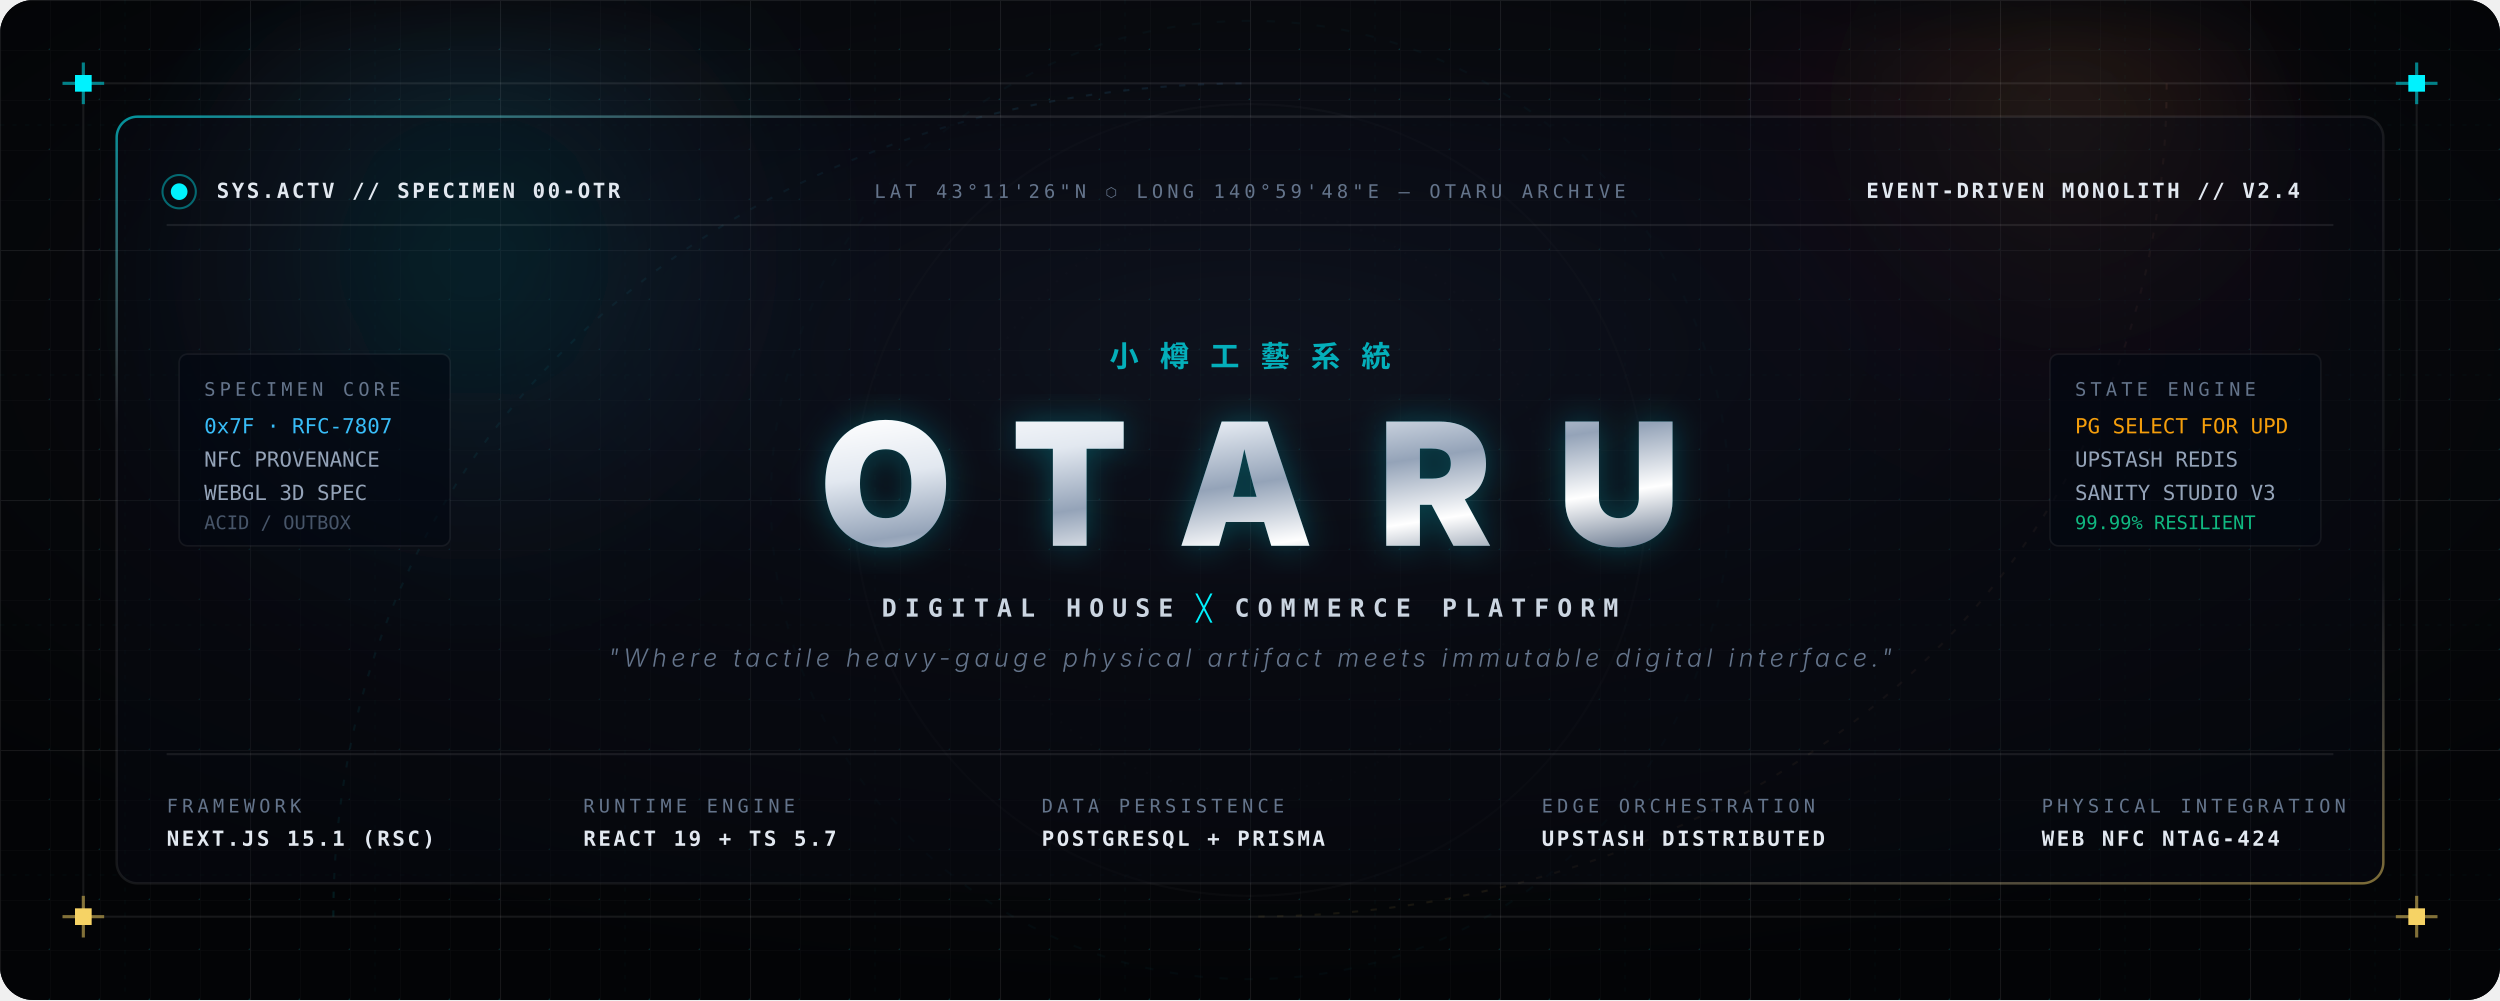
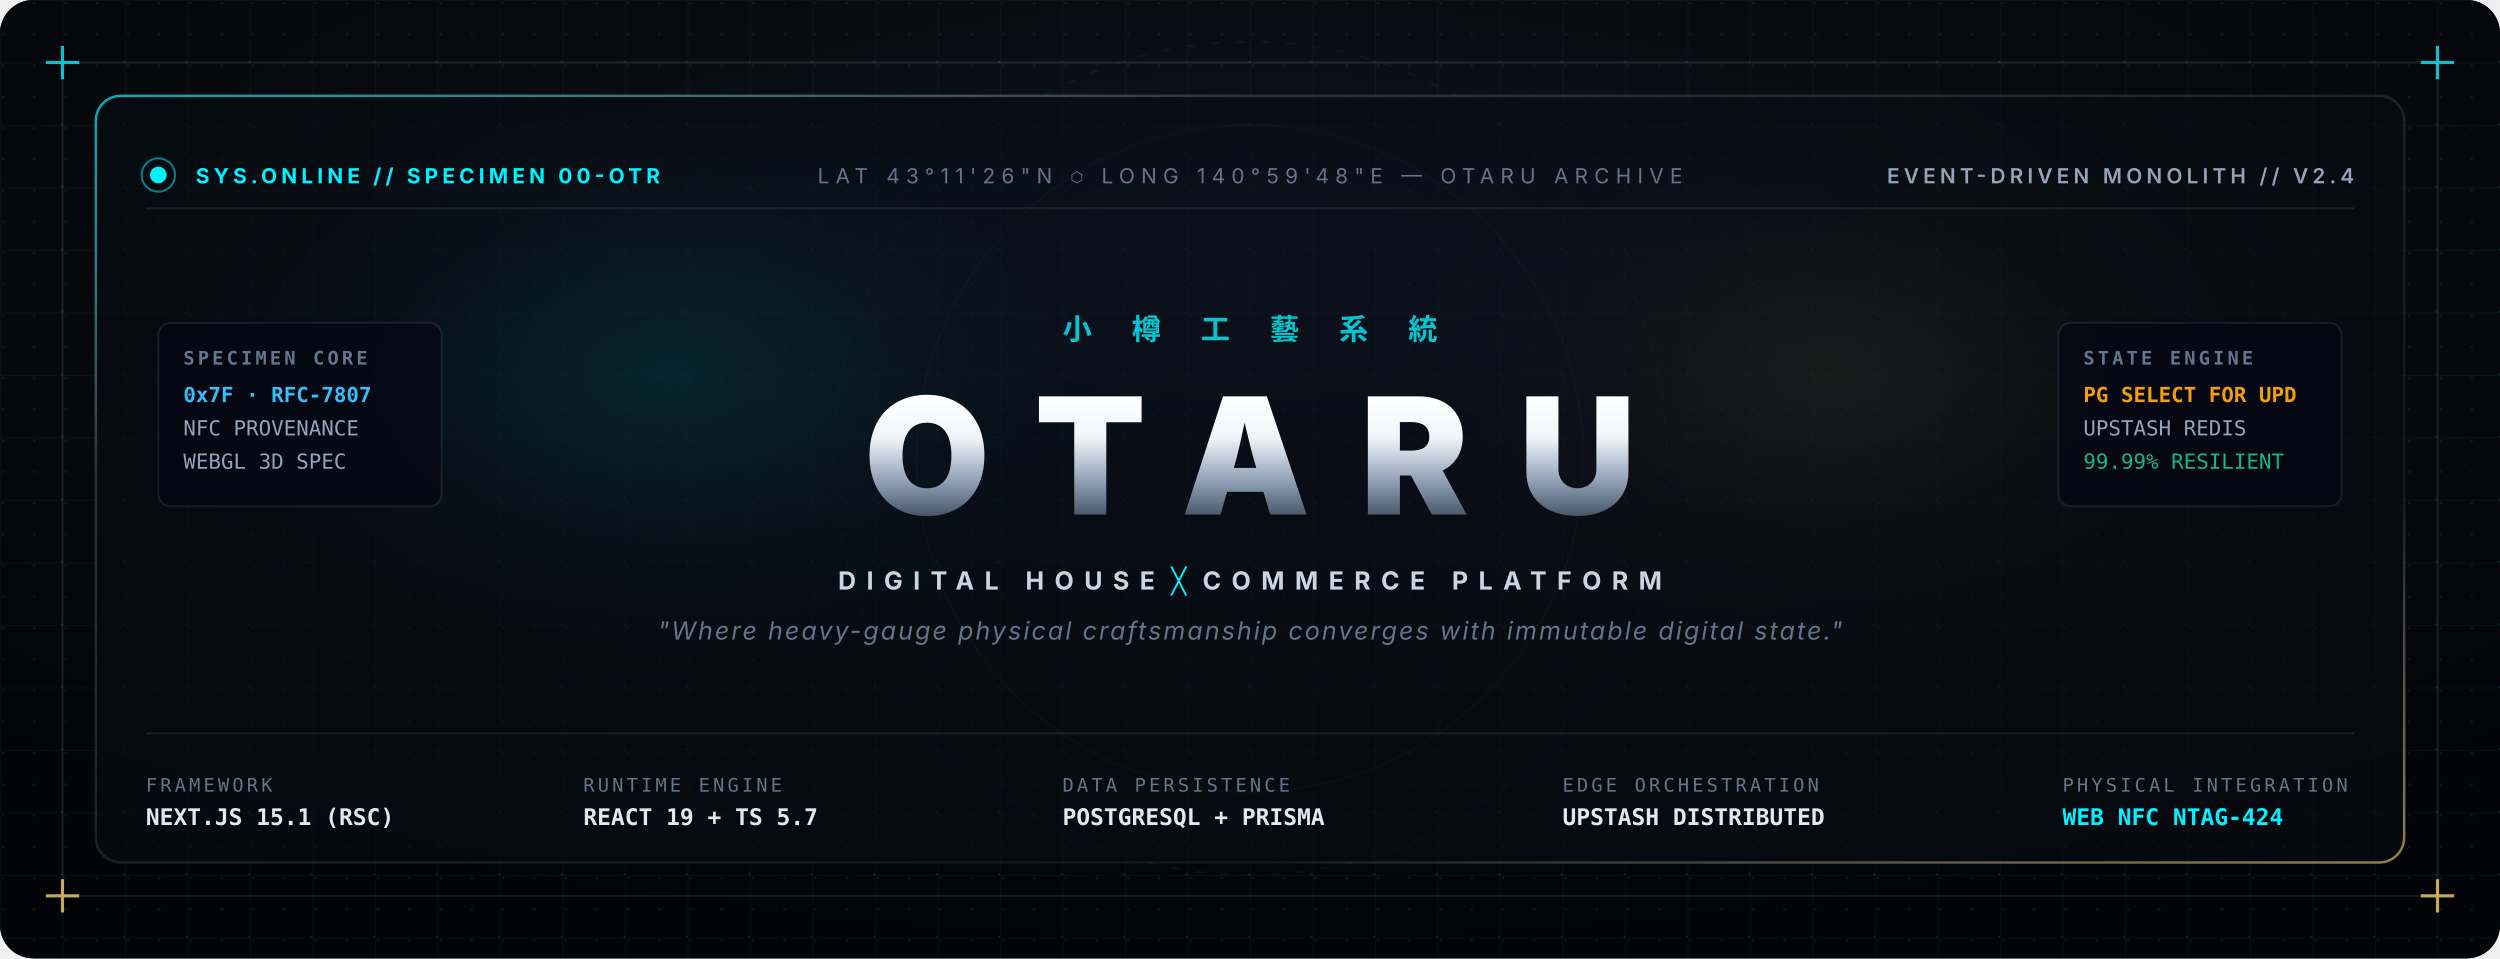
- <svg xmlns="http://www.w3.org/2000/svg" viewBox="0 0 1200 480" width="100%" height="100%">
+ <svg xmlns="http://www.w3.org/2000/svg" viewBox="0 0 1200 460" width="100%" height="100%">
  <defs>
-     <radialGradient id="bgGlow" cx="50%" cy="35%" r="65%">
-       <stop offset="0%" stop-color="#141926" stop-opacity="0.9" />
-       <stop offset="45%" stop-color="#090b10" stop-opacity="0.95" />
-       <stop offset="100%" stop-color="#030406" stop-opacity="1" />
+     <radialGradient id="bgGlow" cx="50%" cy="30%" r="70%">
+       <stop offset="0%" stop-color="#111726" />
+       <stop offset="45%" stop-color="#080b11" />
+       <stop offset="100%" stop-color="#030407" />
    </radialGradient>
-     <radialGradient id="cyanFlare" cx="30%" cy="40%" r="40%">
-       <stop offset="0%" stop-color="#00f2fe" stop-opacity="0.18" />
-       <stop offset="60%" stop-color="#4facfe" stop-opacity="0.04" />
+     <radialGradient id="cyanFlare" cx="50%" cy="50%" r="50%">
+       <stop offset="0%" stop-color="#00f2fe" stop-opacity="0.25" />
+       <stop offset="50%" stop-color="#00f2fe" stop-opacity="0.06" />
      <stop offset="100%" stop-color="#000000" stop-opacity="0" />
    </radialGradient>
-     <radialGradient id="amberFlare" cx="75%" cy="30%" r="45%">
-       <stop offset="0%" stop-color="#ffb154" stop-opacity="0.12" />
-       <stop offset="50%" stop-color="#ff416c" stop-opacity="0.03" />
+     <radialGradient id="goldFlare" cx="50%" cy="50%" r="50%">
+       <stop offset="0%" stop-color="#f6d365" stop-opacity="0.18" />
+       <stop offset="50%" stop-color="#fda085" stop-opacity="0.04" />
      <stop offset="100%" stop-color="#000000" stop-opacity="0" />
    </radialGradient>
-     <linearGradient id="textGold" x1="0%" y1="0%" x2="100%" y2="100%">
+     <linearGradient id="textMetallic" x1="0%" y1="0%" x2="0%" y2="100%">
      <stop offset="0%" stop-color="#ffffff" />
-       <stop offset="25%" stop-color="#e2e8f0" />
-       <stop offset="50%" stop-color="#94a3b8" />
-       <stop offset="75%" stop-color="#ffffff" />
-       <stop offset="100%" stop-color="#64748b" />
+       <stop offset="35%" stop-color="#f1f5f9" />
+       <stop offset="70%" stop-color="#94a3b8" />
+       <stop offset="100%" stop-color="#475569" />
    </linearGradient>
    <linearGradient id="accentCyan" x1="0%" y1="0%" x2="100%" y2="0%">
      <stop offset="0%" stop-color="#00f2fe" />
-       <stop offset="100%" stop-color="#4facfe" />
+       <stop offset="100%" stop-color="#38bdf8" />
    </linearGradient>
-     <linearGradient id="accentGold" x1="0%" y1="0%" x2="100%" y2="0%">
-       <stop offset="0%" stop-color="#f6d365" />
-       <stop offset="100%" stop-color="#fda085" />
+     <linearGradient id="cardBorder" x1="0%" y1="0%" x2="100%" y2="100%">
+       <stop offset="0%" stop-color="#00f2fe" stop-opacity="0.7" />
+       <stop offset="25%" stop-color="#ffffff" stop-opacity="0.15" />
+       <stop offset="75%" stop-color="#ffffff" stop-opacity="0.05" />
+       <stop offset="100%" stop-color="#f6d365" stop-opacity="0.6" />
    </linearGradient>
-     <linearGradient id="borderGrad" x1="0%" y1="0%" x2="100%" y2="100%">
-       <stop offset="0%" stop-color="#00f2fe" stop-opacity="0.6" />
-       <stop offset="20%" stop-color="#ffffff" stop-opacity="0.1" />
-       <stop offset="80%" stop-color="#ffffff" stop-opacity="0.05" />
-       <stop offset="100%" stop-color="#f6d365" stop-opacity="0.5" />
-     </linearGradient>
-     <pattern id="microGrid" width="24" height="24" patternUnits="userSpaceOnUse">
-       <path d="M 24 0 L 0 0 0 24" fill="none" stroke="#ffffff" stroke-opacity="0.025" stroke-width="0.75" />
-       <circle cx="24" cy="24" r="0.75" fill="#00f2fe" fill-opacity="0.15" />
+     <pattern id="gridPattern" width="30" height="30" patternUnits="userSpaceOnUse">
+       <path d="M 30 0 L 0 0 0 30" fill="none" stroke="#ffffff" stroke-opacity="0.03" stroke-width="1" />
+       <circle cx="30" cy="30" r="0.8" fill="#00f2fe" fill-opacity="0.2" />
    </pattern>
-     <pattern id="macroGrid" width="120" height="120" patternUnits="userSpaceOnUse">
-       <path d="M 120 0 L 0 0 0 120" fill="none" stroke="#ffffff" stroke-opacity="0.06" stroke-width="1" />
-       <path d="M 0 60 L 120 60 M 60 0 L 60 120" fill="none" stroke="#00f2fe" stroke-opacity="0.03" stroke-width="0.5" stroke-dasharray="2,4" />
+     <pattern id="dotMatrix" width="15" height="15" patternUnits="userSpaceOnUse">
+       <circle cx="1.5" cy="1.5" r="0.6" fill="#ffffff" fill-opacity="0.06" />
    </pattern>
-     <pattern id="dotMatrix" width="16" height="16" patternUnits="userSpaceOnUse">
-       <circle cx="2" cy="2" r="0.6" fill="#ffffff" fill-opacity="0.08" />
-     </pattern>
-     <filter id="glowFilter" x="-20%" y="-20%" width="140%" height="140%">
-       <feGaussianBlur stdDeviation="8" result="blur" />
-       <feMerge>
-         <feMergeNode in="blur" />
-         <feMergeNode in="SourceGraphic" />
-       </feMerge>
-     </filter>
-     <filter id="softGlow" x="-30%" y="-30%" width="160%" height="160%">
-       <feGaussianBlur stdDeviation="22" result="blur" />
-     </filter>
  </defs>
-   <style>
-     .mono { font-family: 'SF Mono', 'JetBrains Mono', 'Fira Code', Menlo, Monaco, Consolas, monospace; }
-     .sans { font-family: -apple-system, BlinkMacSystemFont, 'Inter', 'Helvetica Neue', Arial, sans-serif; }
-     .serif { font-family: 'Cinzel', 'Playfair Display', 'Didot', 'Times New Roman', serif; }
-     .brand-title {
-       font-family: -apple-system, BlinkMacSystemFont, 'Space Grotesk', 'Syncopate', 'Syne', sans-serif;
-       font-weight: 900;
-       letter-spacing: 0.38em;
-       text-transform: uppercase;
-     }
-     .japanese-text {
-       font-family: 'Hiragino Kaku Gothic ProN', 'Yu Gothic', 'Noto Sans JP', sans-serif;
-       letter-spacing: 0.25em;
-     }
-     .hud-label {
-       font-size: 9px;
-       letter-spacing: 0.22em;
-       text-transform: uppercase;
-       fill: #64748b;
-     }
-     .hud-value {
-       font-size: 10px;
-       font-weight: 600;
-       letter-spacing: 0.12em;
-       fill: #e2e8f0;
-     }
-     @keyframes pulse {
-       0%, 100% { opacity: 0.3; }
-       50% { opacity: 0.8; }
-     }
-     .pulsing-node {
-       animation: pulse 4s ease-in-out infinite;
-     }
-   </style>
-   <rect width="1200" height="480" fill="#04060a" rx="16" />
-   <rect width="1200" height="480" fill="url(#bgGlow)" rx="16" />
-   <rect width="1200" height="480" fill="url(#microGrid)" rx="16" />
-   <rect width="1200" height="480" fill="url(#macroGrid)" rx="16" />
-   <circle cx="340" cy="180" r="280" fill="url(#cyanFlare)" filter="url(#softGlow)" />
-   <circle cx="860" cy="160" r="260" fill="url(#amberFlare)" filter="url(#softGlow)" />
-   <g opacity="0.65">
-     <line x1="40" y1="40" x2="1160" y2="40" stroke="#ffffff" stroke-opacity="0.12" stroke-width="1" />
-     <line x1="40" y1="440" x2="1160" y2="440" stroke="#ffffff" stroke-opacity="0.12" stroke-width="1" />
-     <line x1="40" y1="40" x2="40" y2="440" stroke="#ffffff" stroke-opacity="0.12" stroke-width="1" />
-     <line x1="1160" y1="40" x2="1160" y2="440" stroke="#ffffff" stroke-opacity="0.12" stroke-width="1" />
-     <path d="M 30 40 L 50 40 M 40 30 L 40 50" stroke="#00f2fe" stroke-width="1.5" stroke-opacity="0.8" />
-     <path d="M 1150 40 L 1170 40 M 1160 30 L 1160 50" stroke="#00f2fe" stroke-width="1.5" stroke-opacity="0.8" />
-     <path d="M 30 440 L 50 440 M 40 430 L 40 450" stroke="#f6d365" stroke-width="1.5" stroke-opacity="0.8" />
-     <path d="M 1150 440 L 1170 440 M 1160 430 L 1160 450" stroke="#f6d365" stroke-width="1.5" stroke-opacity="0.8" />
-     <circle cx="600" cy="240" r="190" fill="none" stroke="#ffffff" stroke-opacity="0.035" stroke-width="1" />
-     <circle cx="600" cy="240" r="230" fill="none" stroke="#00f2fe" stroke-opacity="0.04" stroke-width="1" stroke-dasharray="4,8" />
-     <circle cx="600" cy="240" r="140" fill="none" stroke="#ffffff" stroke-opacity="0.02" stroke-width="1" stroke-dasharray="1,5" />
-     <path d="M 160 440 C 160 200, 360 40, 600 40" fill="none" stroke="url(#accentCyan)" stroke-opacity="0.15" stroke-width="1" stroke-dasharray="3,6" />
-     <path d="M 1040 40 C 1040 280, 840 440, 600 440" fill="none" stroke="url(#accentGold)" stroke-opacity="0.12" stroke-width="1" stroke-dasharray="3,6" />
+   <rect width="1200" height="460" rx="16" fill="#030407" />
+   <rect width="1200" height="460" rx="16" fill="url(#bgGlow)" />
+   <rect width="1200" height="460" rx="16" fill="url(#gridPattern)" />
+   <rect width="1200" height="460" rx="16" fill="url(#dotMatrix)" />
+   <ellipse cx="320" cy="180" rx="260" ry="160" fill="url(#cyanFlare)" />
+   <ellipse cx="880" cy="180" rx="260" ry="160" fill="url(#goldFlare)" />
+   <g stroke="#ffffff" stroke-opacity="0.08" stroke-width="1">
+     <line x1="30" y1="30" x2="1170" y2="30" />
+     <line x1="30" y1="430" x2="1170" y2="430" />
+     <line x1="30" y1="30" x2="30" y2="430" />
+     <line x1="1170" y1="30" x2="1170" y2="430" />
  </g>
-   <rect x="56" y="56" width="1088" height="368" rx="10" fill="#080c14" fill-opacity="0.4" stroke="url(#borderGrad)" stroke-width="1.2" />
-   <g transform="translate(80, 86)">
+   <g stroke="#00f2fe" stroke-width="1.5" stroke-opacity="0.8">
+     <path d="M 22 30 L 38 30 M 30 22 L 30 38" />
+     <path d="M 1162 30 L 1178 30 M 1170 22 L 1170 38" />
+   </g>
+   <g stroke="#f6d365" stroke-width="1.5" stroke-opacity="0.8">
+     <path d="M 22 430 L 38 430 M 30 422 L 30 438" />
+     <path d="M 1162 430 L 1178 430 M 1170 422 L 1170 438" />
+   </g>
+   <circle cx="600" cy="220" r="160" fill="none" stroke="#ffffff" stroke-opacity="0.04" stroke-width="1" />
+   <circle cx="600" cy="220" r="200" fill="none" stroke="#00f2fe" stroke-opacity="0.05" stroke-width="1" stroke-dasharray="4,8" />
+   <rect x="46" y="46" width="1108" height="368" rx="12" fill="#080c14" fill-opacity="0.6" stroke="url(#cardBorder)" stroke-width="1.2" />
+   <g transform="translate(70, 78)">
    <circle cx="6" cy="6" r="4" fill="#00f2fe" />
-     <circle cx="6" cy="6" r="8" fill="none" stroke="#00f2fe" stroke-opacity="0.4" class="pulsing-node" />
-     <text x="24" y="9" class="mono hud-value" fill="#00f2fe">SYS.ACTV // SPECIMEN 00-OTR</text>
-     <text x="520" y="9" text-anchor="middle" class="mono hud-label">LAT 43°11'26"N ⬡ LONG 140°59'48"E — OTARU ARCHIVE</text>
-     <text x="1024" y="9" text-anchor="end" class="mono hud-value" fill="#94a3b8">EVENT-DRIVEN MONOLITH // V2.4</text>
+     <circle cx="6" cy="6" r="8" fill="none" stroke="#00f2fe" stroke-opacity="0.5" />
+     <text x="24" y="10" font-family="-apple-system, BlinkMacSystemFont, 'Segoe UI', monospace" font-size="10" font-weight="700" fill="#00f2fe" letter-spacing="2">SYS.ONLINE // SPECIMEN 00-OTR</text>
+     <text x="530" y="10" text-anchor="middle" font-family="-apple-system, BlinkMacSystemFont, 'Segoe UI', monospace" font-size="10" fill="#64748b" letter-spacing="3">LAT 43°11'26"N ⬡ LONG 140°59'48"E — OTARU ARCHIVE</text>
+     <text x="1060" y="10" text-anchor="end" font-family="-apple-system, BlinkMacSystemFont, 'Segoe UI', monospace" font-size="10" font-weight="600" fill="#94a3b8" letter-spacing="2">EVENT-DRIVEN MONOLITH // V2.4</text>
  </g>
-   <line x1="80" y1="108" x2="1120" y2="108" stroke="#ffffff" stroke-opacity="0.08" stroke-width="1" />
-   <g transform="translate(600, 224)" text-anchor="middle">
-     <text y="-48" class="japanese-text" font-size="14" font-weight="700" fill="#00f2fe" fill-opacity="0.7" letter-spacing="0.4em">
+   <line x1="70" y1="100" x2="1130" y2="100" stroke="#ffffff" stroke-opacity="0.08" stroke-width="1" />
+   <g transform="translate(600, 215)" text-anchor="middle">
+     <text y="-52" font-family="'Hiragino Sans', 'Yu Gothic', sans-serif" font-size="14" font-weight="700" fill="#00f2fe" fill-opacity="0.8" letter-spacing="8">
      小 樽 工 藝 系 統
    </text>
-     <text y="38" class="brand-title serif" font-size="82" font-weight="900" fill="#00f2fe" fill-opacity="0.25" filter="url(#glowFilter)">
+     <text y="32" font-family="-apple-system, BlinkMacSystemFont, 'Inter', 'Helvetica Neue', sans-serif" font-size="78" font-weight="900" fill="url(#textMetallic)" letter-spacing="24">
      OTARU
    </text>
-     <text y="38" class="brand-title" font-size="82" font-weight="900" fill="url(#textGold)">
-       OTARU
-     </text>
-     <g transform="translate(0, 72)">
-       <text class="mono" font-size="12" font-weight="600" fill="#cbd5e1" letter-spacing="0.32em">
+     <g transform="translate(0, 68)">
+       <text font-family="-apple-system, BlinkMacSystemFont, 'Segoe UI', monospace" font-size="12" font-weight="700" fill="#cbd5e1" letter-spacing="5">
        DIGITAL HOUSE <tspan fill="#00f2fe">╳</tspan> COMMERCE PLATFORM
      </text>
-       <text y="24" class="sans" font-size="12" font-style="italic" font-weight="300" fill="#64748b" letter-spacing="0.18em">
-         "Where tactile heavy-gauge physical artifact meets immutable digital interface."
+       <text y="24" font-family="-apple-system, BlinkMacSystemFont, 'Segoe UI', sans-serif" font-size="12" font-style="italic" fill="#64748b" letter-spacing="1">
+         "Where heavy-gauge physical craftsmanship converges with immutable digital state."
      </text>
    </g>
  </g>
-   <g transform="translate(86, 170)">
-     <rect x="0" y="0" width="130" height="92" rx="4" fill="#030712" fill-opacity="0.6" stroke="#ffffff" stroke-opacity="0.06" stroke-width="0.8" />
-     <text x="12" y="20" class="mono hud-label">SPECIMEN CORE</text>
-     <text x="12" y="38" class="mono" font-size="10" fill="#38bdf8">0x7F · RFC-7807</text>
-     <text x="12" y="54" class="mono" font-size="10" fill="#94a3b8">NFC PROVENANCE</text>
-     <text x="12" y="70" class="mono" font-size="10" fill="#94a3b8">WEBGL 3D SPEC</text>
-     <text x="12" y="84" class="mono" font-size="9" fill="#475569">ACID / OUTBOX</text>
+   <g transform="translate(76, 155)">
+     <rect x="0" y="0" width="136" height="88" rx="6" fill="#030712" fill-opacity="0.7" stroke="#ffffff" stroke-opacity="0.08" stroke-width="1" />
+     <text x="12" y="20" font-family="monospace" font-size="9" font-weight="700" fill="#64748b" letter-spacing="1.5">SPECIMEN CORE</text>
+     <text x="12" y="38" font-family="monospace" font-size="10" font-weight="600" fill="#38bdf8">0x7F · RFC-7807</text>
+     <text x="12" y="54" font-family="monospace" font-size="10" fill="#94a3b8">NFC PROVENANCE</text>
+     <text x="12" y="70" font-family="monospace" font-size="10" fill="#94a3b8">WEBGL 3D SPEC</text>
  </g>
-   <g transform="translate(984, 170)">
-     <rect x="0" y="0" width="130" height="92" rx="4" fill="#030712" fill-opacity="0.6" stroke="#ffffff" stroke-opacity="0.06" stroke-width="0.8" />
-     <text x="12" y="20" class="mono hud-label">STATE ENGINE</text>
-     <text x="12" y="38" class="mono" font-size="10" fill="#f59e0b">PG SELECT FOR UPD</text>
-     <text x="12" y="54" class="mono" font-size="10" fill="#94a3b8">UPSTASH REDIS</text>
-     <text x="12" y="70" class="mono" font-size="10" fill="#94a3b8">SANITY STUDIO V3</text>
-     <text x="12" y="84" class="mono" font-size="9" fill="#10b981">99.99% RESILIENT</text>
+   <g transform="translate(988, 155)">
+     <rect x="0" y="0" width="136" height="88" rx="6" fill="#030712" fill-opacity="0.7" stroke="#ffffff" stroke-opacity="0.08" stroke-width="1" />
+     <text x="12" y="20" font-family="monospace" font-size="9" font-weight="700" fill="#64748b" letter-spacing="1.5">STATE ENGINE</text>
+     <text x="12" y="38" font-family="monospace" font-size="10" font-weight="600" fill="#f59e0b">PG SELECT FOR UPD</text>
+     <text x="12" y="54" font-family="monospace" font-size="10" fill="#94a3b8">UPSTASH REDIS</text>
+     <text x="12" y="70" font-family="monospace" font-size="10" fill="#10b981">99.99% RESILIENT</text>
  </g>
-   <line x1="80" y1="362" x2="1120" y2="362" stroke="#ffffff" stroke-opacity="0.08" stroke-width="1" />
-   <g transform="translate(80, 390)">
+   <line x1="70" y1="352" x2="1130" y2="352" stroke="#ffffff" stroke-opacity="0.08" stroke-width="1" />
+   <g transform="translate(70, 380)">
    <g transform="translate(0, 0)">
-       <text class="mono hud-label">FRAMEWORK</text>
-       <text y="16" class="mono hud-value">NEXT.JS 15.1 (RSC)</text>
+       <text font-family="monospace" font-size="9" fill="#64748b" letter-spacing="1.5">FRAMEWORK</text>
+       <text y="16" font-family="monospace" font-size="11" font-weight="600" fill="#e2e8f0">NEXT.JS 15.1 (RSC)</text>
    </g>
-     <g transform="translate(200, 0)">
-       <text class="mono hud-label">RUNTIME ENGINE</text>
-       <text y="16" class="mono hud-value">REACT 19 + TS 5.7</text>
+     <g transform="translate(210, 0)">
+       <text font-family="monospace" font-size="9" fill="#64748b" letter-spacing="1.5">RUNTIME ENGINE</text>
+       <text y="16" font-family="monospace" font-size="11" font-weight="600" fill="#e2e8f0">REACT 19 + TS 5.7</text>
    </g>
-     <g transform="translate(420, 0)">
-       <text class="mono hud-label">DATA PERSISTENCE</text>
-       <text y="16" class="mono hud-value">POSTGRESQL + PRISMA</text>
+     <g transform="translate(440, 0)">
+       <text font-family="monospace" font-size="9" fill="#64748b" letter-spacing="1.5">DATA PERSISTENCE</text>
+       <text y="16" font-family="monospace" font-size="11" font-weight="600" fill="#e2e8f0">POSTGRESQL + PRISMA</text>
    </g>
-     <g transform="translate(660, 0)">
-       <text class="mono hud-label">EDGE ORCHESTRATION</text>
-       <text y="16" class="mono hud-value">UPSTASH DISTRIBUTED</text>
+     <g transform="translate(680, 0)">
+       <text font-family="monospace" font-size="9" fill="#64748b" letter-spacing="1.5">EDGE ORCHESTRATION</text>
+       <text y="16" font-family="monospace" font-size="11" font-weight="600" fill="#e2e8f0">UPSTASH DISTRIBUTED</text>
    </g>
-     <g transform="translate(900, 0)">
-       <text class="mono hud-label">PHYSICAL INTEGRATION</text>
-       <text y="16" class="mono hud-value" fill="#00f2fe">WEB NFC NTAG-424</text>
+     <g transform="translate(920, 0)">
+       <text font-family="monospace" font-size="9" fill="#64748b" letter-spacing="1.5">PHYSICAL INTEGRATION</text>
+       <text y="16" font-family="monospace" font-size="11" font-weight="600" fill="#00f2fe">WEB NFC NTAG-424</text>
    </g>
  </g>
-   <rect x="36" y="36" width="8" height="8" fill="#00f2fe" />
-   <rect x="1156" y="36" width="8" height="8" fill="#00f2fe" />
-   <rect x="36" y="436" width="8" height="8" fill="#f6d365" />
-   <rect x="1156" y="436" width="8" height="8" fill="#f6d365" />
</svg>
